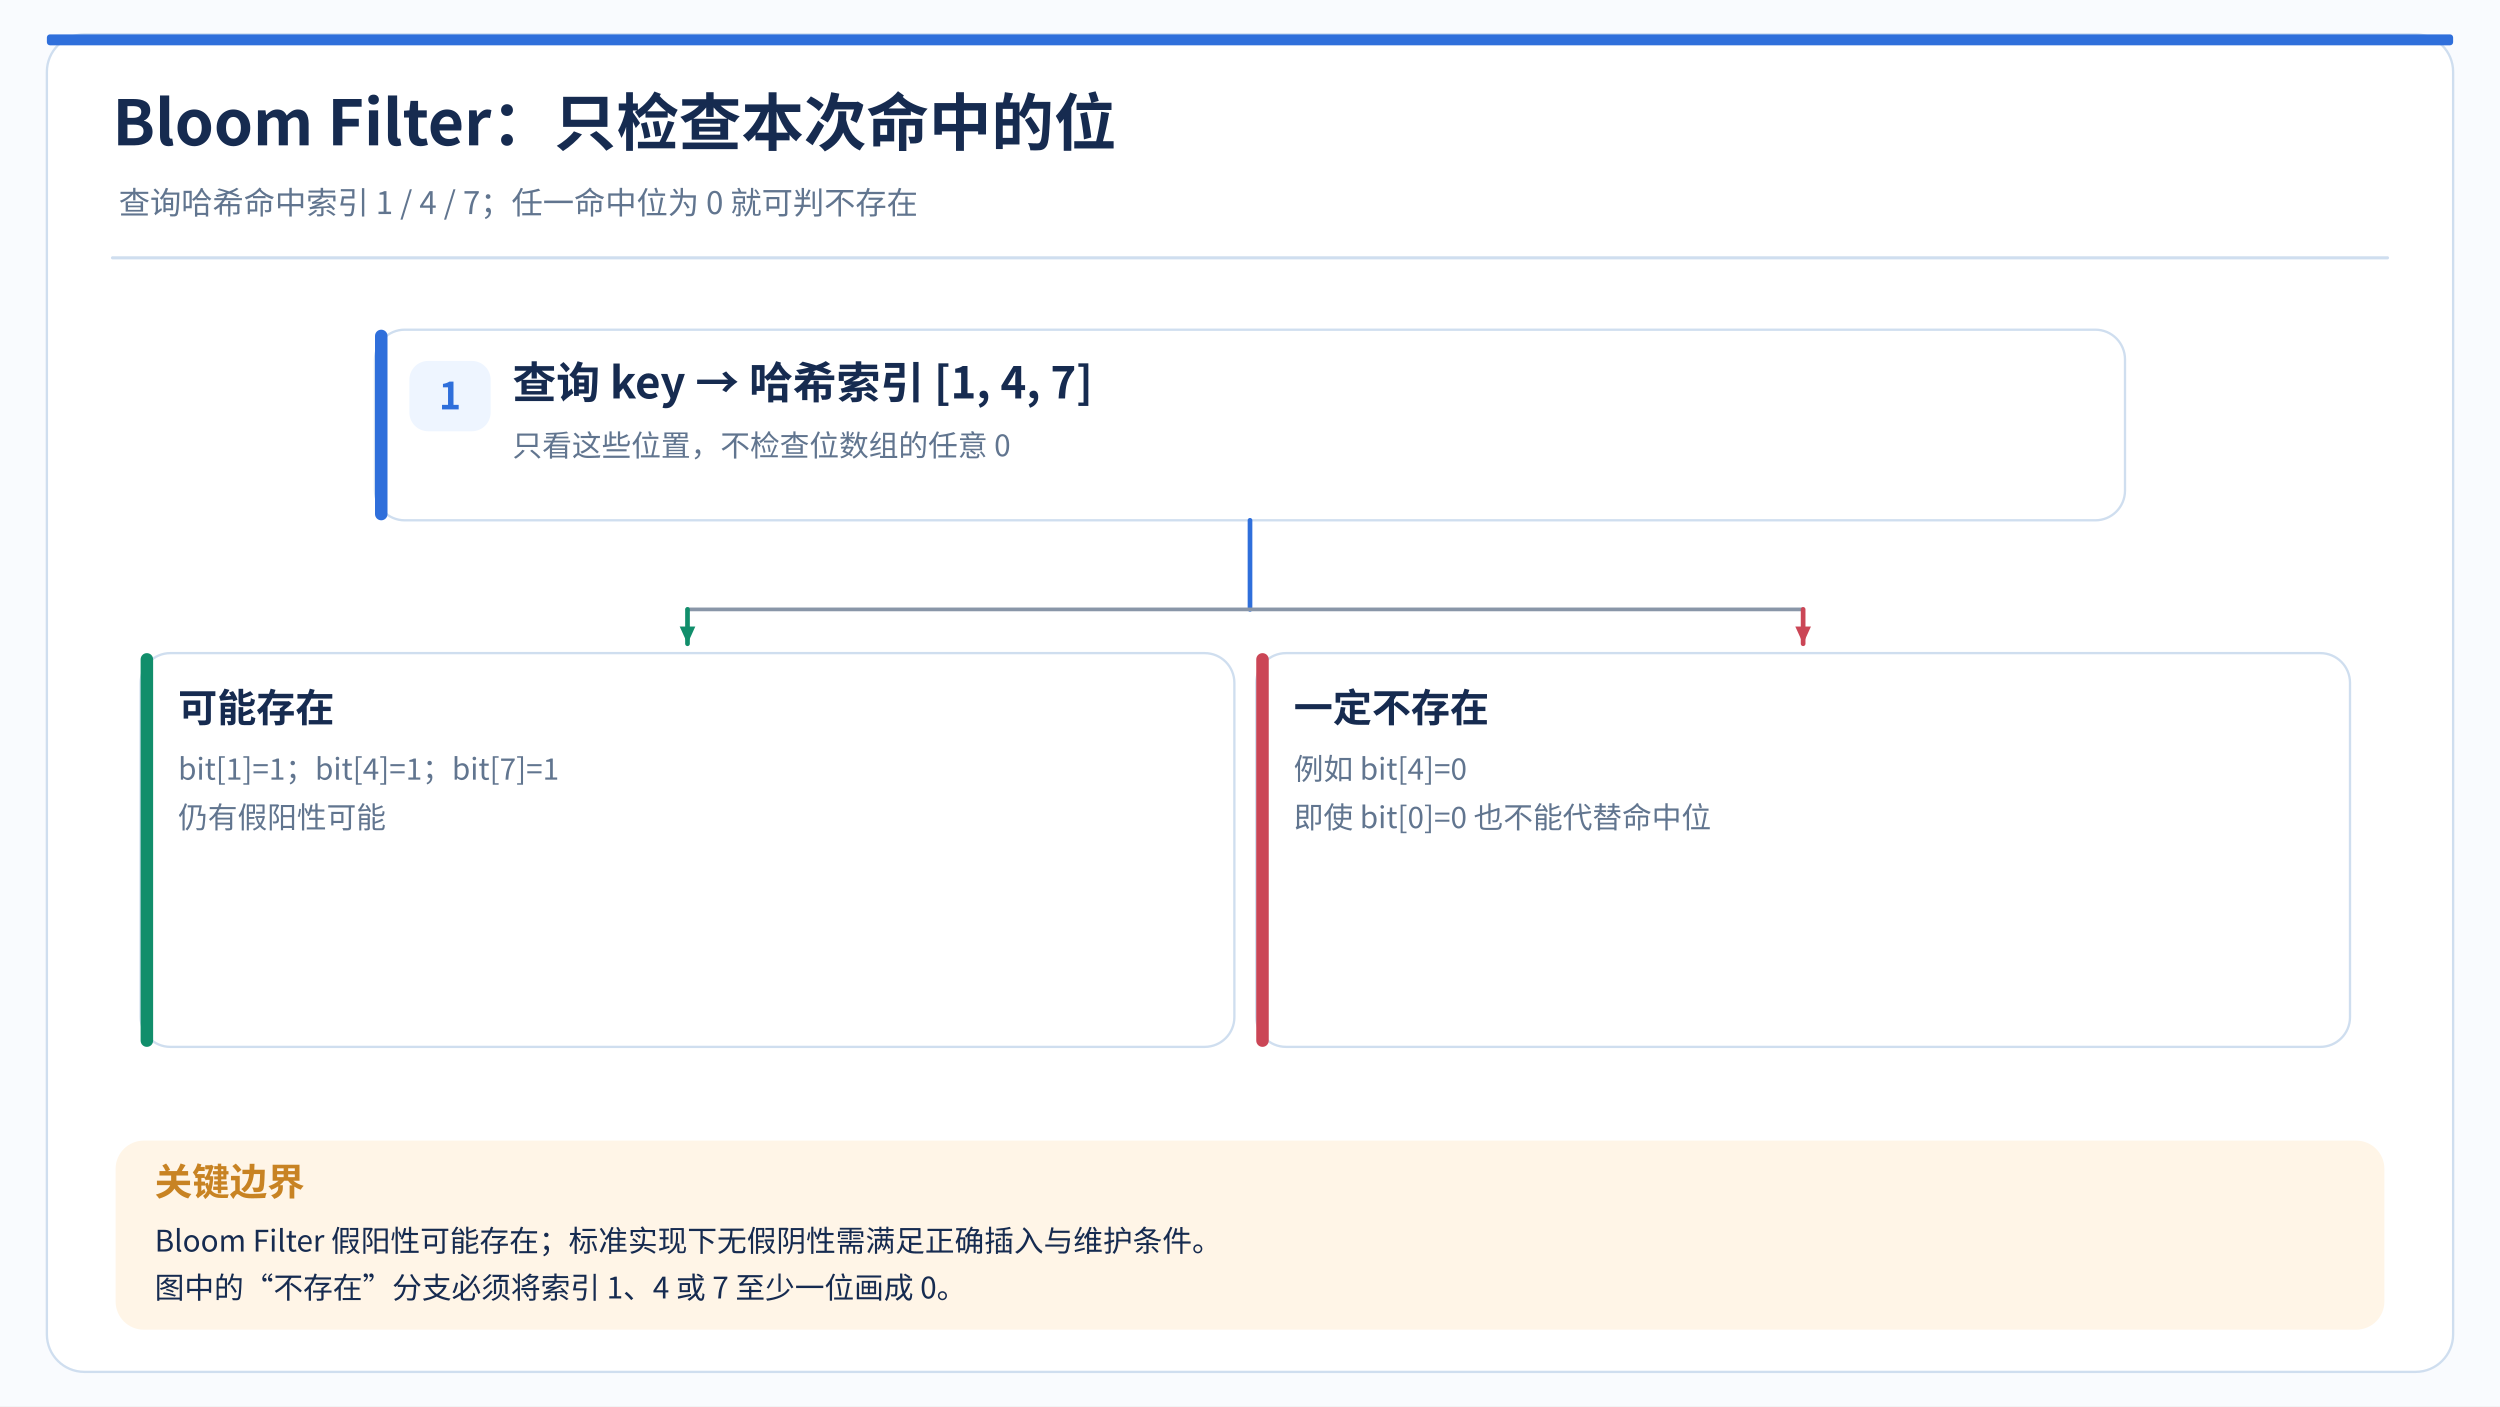
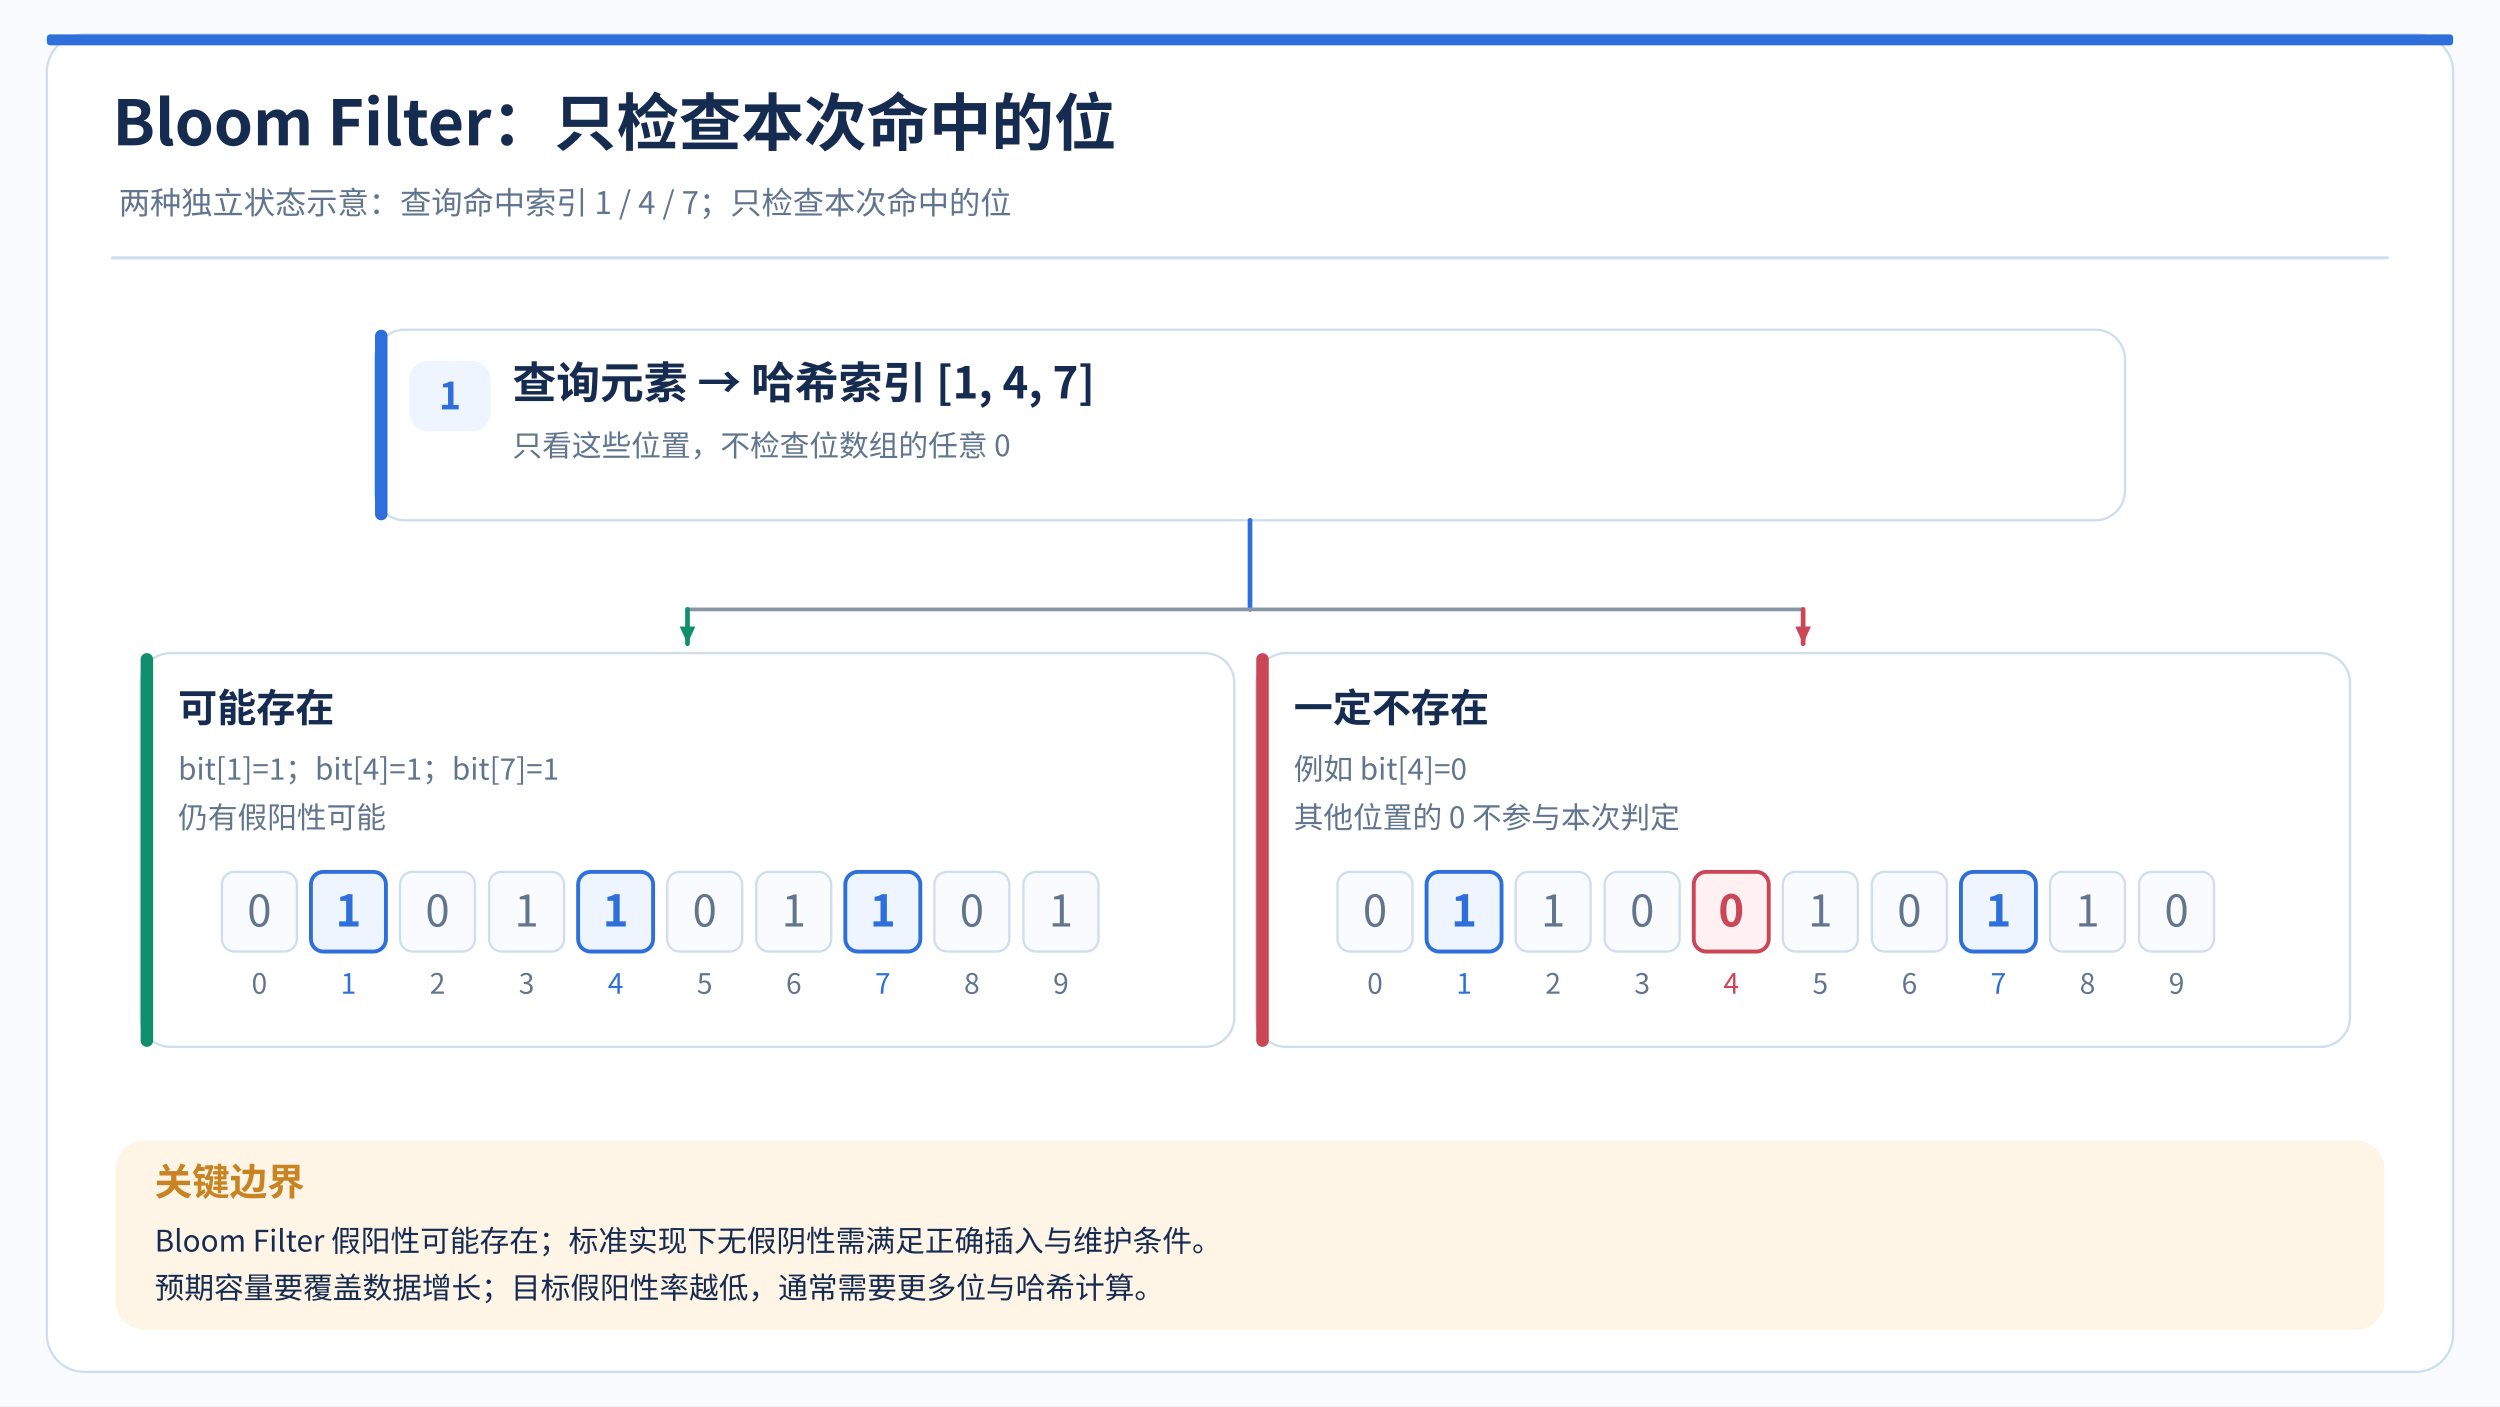
- <svg xmlns="http://www.w3.org/2000/svg" baseProfile="full" height="900" version="1.1" viewBox="0 0 1600 900" width="1600">
+ <svg xmlns="http://www.w3.org/2000/svg" baseProfile="full" height="900" version="1.1" viewBox="0 0 1600 900" width="1600" role="img" aria-labelledby="bloom-title bloom-desc">
  <defs />
  <rect fill="#F9FBFE" height="900" rx="0" ry="0" stroke="none" stroke-width="1.5" width="1600" x="0" y="0" />
  <rect fill="#FFFFFF" height="856" rx="24" ry="24" stroke="#CFDEEF" stroke-width="1.5" width="1540" x="30" y="22" />
  <rect fill="#2F6FDB" height="7" rx="2" ry="2" stroke="none" stroke-width="1.5" width="1540" x="30" y="22" />
  <text fill="#162B50" font-family="Noto Sans CJK SC" font-size="40" font-weight="bold" x="72" y="93">Bloom Filter：只检查本次命中的位</text>
-   <text fill="#61758F" font-family="Noto Sans CJK SC" font-size="20" font-weight="normal" x="76" y="137">查询哈希命中索引 1 / 4 / 7；任一命中位为 0 就可判不存在</text>
+   <text fill="#61758F" font-family="Noto Sans CJK SC" font-size="20" font-weight="normal" x="76" y="137">两种独立状态示意：查询命中索引 1 / 4 / 7；只检查本次命中的位</text>
  <polyline fill="none" points="72,165 1528,165" stroke="#CFDEEF" stroke-linecap="round" stroke-linejoin="round" stroke-width="2" />
  <rect fill="#FFFFFF" height="122" rx="19" ry="19" stroke="#CFDEEF" stroke-width="1.5" width="1120" x="240" y="211" />
  <rect fill="#2F6FDB" height="122" rx="4" ry="4" stroke="none" stroke-width="1.5" width="8" x="240" y="211" />
  <rect fill="#EEF5FF" height="45" rx="12" ry="12" stroke="none" stroke-width="1.5" width="52" x="262" y="231" />
  <text fill="#2F6FDB" font-family="Noto Sans CJK SC" font-size="24" font-weight="bold" text-anchor="middle" x="288" y="262">1</text>
-   <text fill="#162B50" font-family="Noto Sans CJK SC" font-size="28" font-weight="bold" x="328" y="255">查询 key → 哈希索引 [1, 4, 7]</text>
+   <text fill="#162B50" font-family="Noto Sans CJK SC" font-size="28" font-weight="bold" x="328" y="255">查询元素 → 哈希索引 [1, 4, 7]</text>
  <text fill="#61758F" font-family="Noto Sans CJK SC" font-size="19" font-weight="normal" x="328" y="292">只看这些位置，不检查位数组的任意 0</text>
  <polyline fill="none" points="800,333 800,390" stroke="#2F6FDB" stroke-linecap="round" stroke-linejoin="round" stroke-width="3" />
  <polyline fill="none" points="440.0,390 1154.0,390" stroke="#8996A8" stroke-linecap="round" stroke-linejoin="round" stroke-width="2.4" />
  <polyline fill="none" points="440.0,390 440.0,412" stroke="#118E6B" stroke-linecap="round" stroke-linejoin="round" stroke-width="3" />
  <polygon fill="#118E6B" points="440.0,412 445.0,401.0 435.0,401.0" />
  <rect fill="#FFFFFF" height="252" rx="19" ry="19" stroke="#CFDEEF" stroke-width="1.5" width="700" x="90" y="418" />
  <rect fill="#118E6B" height="252" rx="4" ry="4" stroke="none" stroke-width="1.5" width="8" x="90" y="418" />
  <text fill="#162B50" font-family="Noto Sans CJK SC" font-size="25" font-weight="bold" x="114" y="462">可能存在</text>
  <text fill="#61758F" font-family="Noto Sans CJK SC" font-size="19" font-weight="normal" x="114" y="499">bit[1]=1；bit[4]=1；bit[7]=1</text>
  <text fill="#61758F" font-family="Noto Sans CJK SC" font-size="19" font-weight="normal" x="114" y="530">仍有假阳性可能</text>
  <polyline fill="none" points="1154.0,390 1154.0,412" stroke="#CB4656" stroke-linecap="round" stroke-linejoin="round" stroke-width="3" />
  <polygon fill="#CB4656" points="1154.0,412 1159.0,401.0 1149.0,401.0" />
  <rect fill="#FFFFFF" height="252" rx="19" ry="19" stroke="#CFDEEF" stroke-width="1.5" width="700" x="804" y="418" />
  <rect fill="#CB4656" height="252" rx="4" ry="4" stroke="none" stroke-width="1.5" width="8" x="804" y="418" />
  <text fill="#162B50" font-family="Noto Sans CJK SC" font-size="25" font-weight="bold" x="828" y="462">一定不存在</text>
  <text fill="#61758F" font-family="Noto Sans CJK SC" font-size="19" font-weight="normal" x="828" y="499">例如 bit[4]=0</text>
-   <text fill="#61758F" font-family="Noto Sans CJK SC" font-size="19" font-weight="normal" x="828" y="530">即使 bit[0]=0 也不能代替命中位</text>
+   <text fill="#61758F" font-family="Noto Sans CJK SC" font-size="19" font-weight="normal" x="828" y="530">其他位置的 0 不参与本次判定</text>
+   <rect x="142" y="558" width="48" height="51" rx="8" fill="#F9FBFE" stroke="#CFDEEF" stroke-width="1.5" />
+   <text x="166" y="593" text-anchor="middle" font-family="Noto Sans CJK SC" font-size="28" font-weight="normal" fill="#61758F">0</text>
+   <text x="166" y="636" text-anchor="middle" font-family="Noto Sans CJK SC" font-size="18" fill="#61758F">0</text>
+   <rect x="199" y="558" width="48" height="51" rx="8" fill="#EEF5FF" stroke="#2F6FDB" stroke-width="2.5" />
+   <text x="223" y="593" text-anchor="middle" font-family="Noto Sans CJK SC" font-size="28" font-weight="bold" fill="#2F6FDB">1</text>
+   <text x="223" y="636" text-anchor="middle" font-family="Noto Sans CJK SC" font-size="18" fill="#2F6FDB">1</text>
+   <rect x="256" y="558" width="48" height="51" rx="8" fill="#F9FBFE" stroke="#CFDEEF" stroke-width="1.5" />
+   <text x="280" y="593" text-anchor="middle" font-family="Noto Sans CJK SC" font-size="28" font-weight="normal" fill="#61758F">0</text>
+   <text x="280" y="636" text-anchor="middle" font-family="Noto Sans CJK SC" font-size="18" fill="#61758F">2</text>
+   <rect x="313" y="558" width="48" height="51" rx="8" fill="#F9FBFE" stroke="#CFDEEF" stroke-width="1.5" />
+   <text x="337" y="593" text-anchor="middle" font-family="Noto Sans CJK SC" font-size="28" font-weight="normal" fill="#61758F">1</text>
+   <text x="337" y="636" text-anchor="middle" font-family="Noto Sans CJK SC" font-size="18" fill="#61758F">3</text>
+   <rect x="370" y="558" width="48" height="51" rx="8" fill="#EEF5FF" stroke="#2F6FDB" stroke-width="2.5" />
+   <text x="394" y="593" text-anchor="middle" font-family="Noto Sans CJK SC" font-size="28" font-weight="bold" fill="#2F6FDB">1</text>
+   <text x="394" y="636" text-anchor="middle" font-family="Noto Sans CJK SC" font-size="18" fill="#2F6FDB">4</text>
+   <rect x="427" y="558" width="48" height="51" rx="8" fill="#F9FBFE" stroke="#CFDEEF" stroke-width="1.5" />
+   <text x="451" y="593" text-anchor="middle" font-family="Noto Sans CJK SC" font-size="28" font-weight="normal" fill="#61758F">0</text>
+   <text x="451" y="636" text-anchor="middle" font-family="Noto Sans CJK SC" font-size="18" fill="#61758F">5</text>
+   <rect x="484" y="558" width="48" height="51" rx="8" fill="#F9FBFE" stroke="#CFDEEF" stroke-width="1.5" />
+   <text x="508" y="593" text-anchor="middle" font-family="Noto Sans CJK SC" font-size="28" font-weight="normal" fill="#61758F">1</text>
+   <text x="508" y="636" text-anchor="middle" font-family="Noto Sans CJK SC" font-size="18" fill="#61758F">6</text>
+   <rect x="541" y="558" width="48" height="51" rx="8" fill="#EEF5FF" stroke="#2F6FDB" stroke-width="2.5" />
+   <text x="565" y="593" text-anchor="middle" font-family="Noto Sans CJK SC" font-size="28" font-weight="bold" fill="#2F6FDB">1</text>
+   <text x="565" y="636" text-anchor="middle" font-family="Noto Sans CJK SC" font-size="18" fill="#2F6FDB">7</text>
+   <rect x="598" y="558" width="48" height="51" rx="8" fill="#F9FBFE" stroke="#CFDEEF" stroke-width="1.5" />
+   <text x="622" y="593" text-anchor="middle" font-family="Noto Sans CJK SC" font-size="28" font-weight="normal" fill="#61758F">0</text>
+   <text x="622" y="636" text-anchor="middle" font-family="Noto Sans CJK SC" font-size="18" fill="#61758F">8</text>
+   <rect x="655" y="558" width="48" height="51" rx="8" fill="#F9FBFE" stroke="#CFDEEF" stroke-width="1.5" />
+   <text x="679" y="593" text-anchor="middle" font-family="Noto Sans CJK SC" font-size="28" font-weight="normal" fill="#61758F">1</text>
+   <text x="679" y="636" text-anchor="middle" font-family="Noto Sans CJK SC" font-size="18" fill="#61758F">9</text>
+   <rect x="856" y="558" width="48" height="51" rx="8" fill="#F9FBFE" stroke="#CFDEEF" stroke-width="1.5" />
+   <text x="880" y="593" text-anchor="middle" font-family="Noto Sans CJK SC" font-size="28" font-weight="normal" fill="#61758F">0</text>
+   <text x="880" y="636" text-anchor="middle" font-family="Noto Sans CJK SC" font-size="18" fill="#61758F">0</text>
+   <rect x="913" y="558" width="48" height="51" rx="8" fill="#EEF5FF" stroke="#2F6FDB" stroke-width="2.5" />
+   <text x="937" y="593" text-anchor="middle" font-family="Noto Sans CJK SC" font-size="28" font-weight="bold" fill="#2F6FDB">1</text>
+   <text x="937" y="636" text-anchor="middle" font-family="Noto Sans CJK SC" font-size="18" fill="#2F6FDB">1</text>
+   <rect x="970" y="558" width="48" height="51" rx="8" fill="#F9FBFE" stroke="#CFDEEF" stroke-width="1.5" />
+   <text x="994" y="593" text-anchor="middle" font-family="Noto Sans CJK SC" font-size="28" font-weight="normal" fill="#61758F">1</text>
+   <text x="994" y="636" text-anchor="middle" font-family="Noto Sans CJK SC" font-size="18" fill="#61758F">2</text>
+   <rect x="1027" y="558" width="48" height="51" rx="8" fill="#F9FBFE" stroke="#CFDEEF" stroke-width="1.5" />
+   <text x="1051" y="593" text-anchor="middle" font-family="Noto Sans CJK SC" font-size="28" font-weight="normal" fill="#61758F">0</text>
+   <text x="1051" y="636" text-anchor="middle" font-family="Noto Sans CJK SC" font-size="18" fill="#61758F">3</text>
+   <rect x="1084" y="558" width="48" height="51" rx="8" fill="#FFF0F2" stroke="#CB4656" stroke-width="2.5" />
+   <text x="1108" y="593" text-anchor="middle" font-family="Noto Sans CJK SC" font-size="28" font-weight="bold" fill="#CB4656">0</text>
+   <text x="1108" y="636" text-anchor="middle" font-family="Noto Sans CJK SC" font-size="18" fill="#CB4656">4</text>
+   <rect x="1141" y="558" width="48" height="51" rx="8" fill="#F9FBFE" stroke="#CFDEEF" stroke-width="1.5" />
+   <text x="1165" y="593" text-anchor="middle" font-family="Noto Sans CJK SC" font-size="28" font-weight="normal" fill="#61758F">1</text>
+   <text x="1165" y="636" text-anchor="middle" font-family="Noto Sans CJK SC" font-size="18" fill="#61758F">5</text>
+   <rect x="1198" y="558" width="48" height="51" rx="8" fill="#F9FBFE" stroke="#CFDEEF" stroke-width="1.5" />
+   <text x="1222" y="593" text-anchor="middle" font-family="Noto Sans CJK SC" font-size="28" font-weight="normal" fill="#61758F">0</text>
+   <text x="1222" y="636" text-anchor="middle" font-family="Noto Sans CJK SC" font-size="18" fill="#61758F">6</text>
+   <rect x="1255" y="558" width="48" height="51" rx="8" fill="#EEF5FF" stroke="#2F6FDB" stroke-width="2.5" />
+   <text x="1279" y="593" text-anchor="middle" font-family="Noto Sans CJK SC" font-size="28" font-weight="bold" fill="#2F6FDB">1</text>
+   <text x="1279" y="636" text-anchor="middle" font-family="Noto Sans CJK SC" font-size="18" fill="#2F6FDB">7</text>
+   <rect x="1312" y="558" width="48" height="51" rx="8" fill="#F9FBFE" stroke="#CFDEEF" stroke-width="1.5" />
+   <text x="1336" y="593" text-anchor="middle" font-family="Noto Sans CJK SC" font-size="28" font-weight="normal" fill="#61758F">1</text>
+   <text x="1336" y="636" text-anchor="middle" font-family="Noto Sans CJK SC" font-size="18" fill="#61758F">8</text>
+   <rect x="1369" y="558" width="48" height="51" rx="8" fill="#F9FBFE" stroke="#CFDEEF" stroke-width="1.5" />
+   <text x="1393" y="593" text-anchor="middle" font-family="Noto Sans CJK SC" font-size="28" font-weight="normal" fill="#61758F">0</text>
+   <text x="1393" y="636" text-anchor="middle" font-family="Noto Sans CJK SC" font-size="18" fill="#61758F">9</text>
  <rect fill="#FFF5E7" height="121" rx="18" ry="18" stroke="none" stroke-width="1.5" width="1452" x="74" y="730" />
  <text fill="#C88323" font-family="Noto Sans CJK SC" font-size="24" font-weight="bold" x="99" y="765">关键边界</text>
  <text fill="#162B50" font-family="Noto Sans CJK SC" font-size="19" font-weight="normal" x="99" y="801">Bloom Filter 假阳性可能存在；标准实现下无假阴性需满足正确插入与维护条件。</text>
-   <text fill="#162B50" font-family="Noto Sans CJK SC" font-size="19" font-weight="normal" x="99" y="831">图中的“不存在”分支必须将索引 1、4 或 7 至少一位画成 0。</text>
+   <text fill="#162B50" font-family="Noto Sans CJK SC" font-size="19" font-weight="normal" x="99" y="831">预期容量要覆盖数据增长；目标假阳性率越低，通常需要更多位与哈希计算。</text>
</svg>
